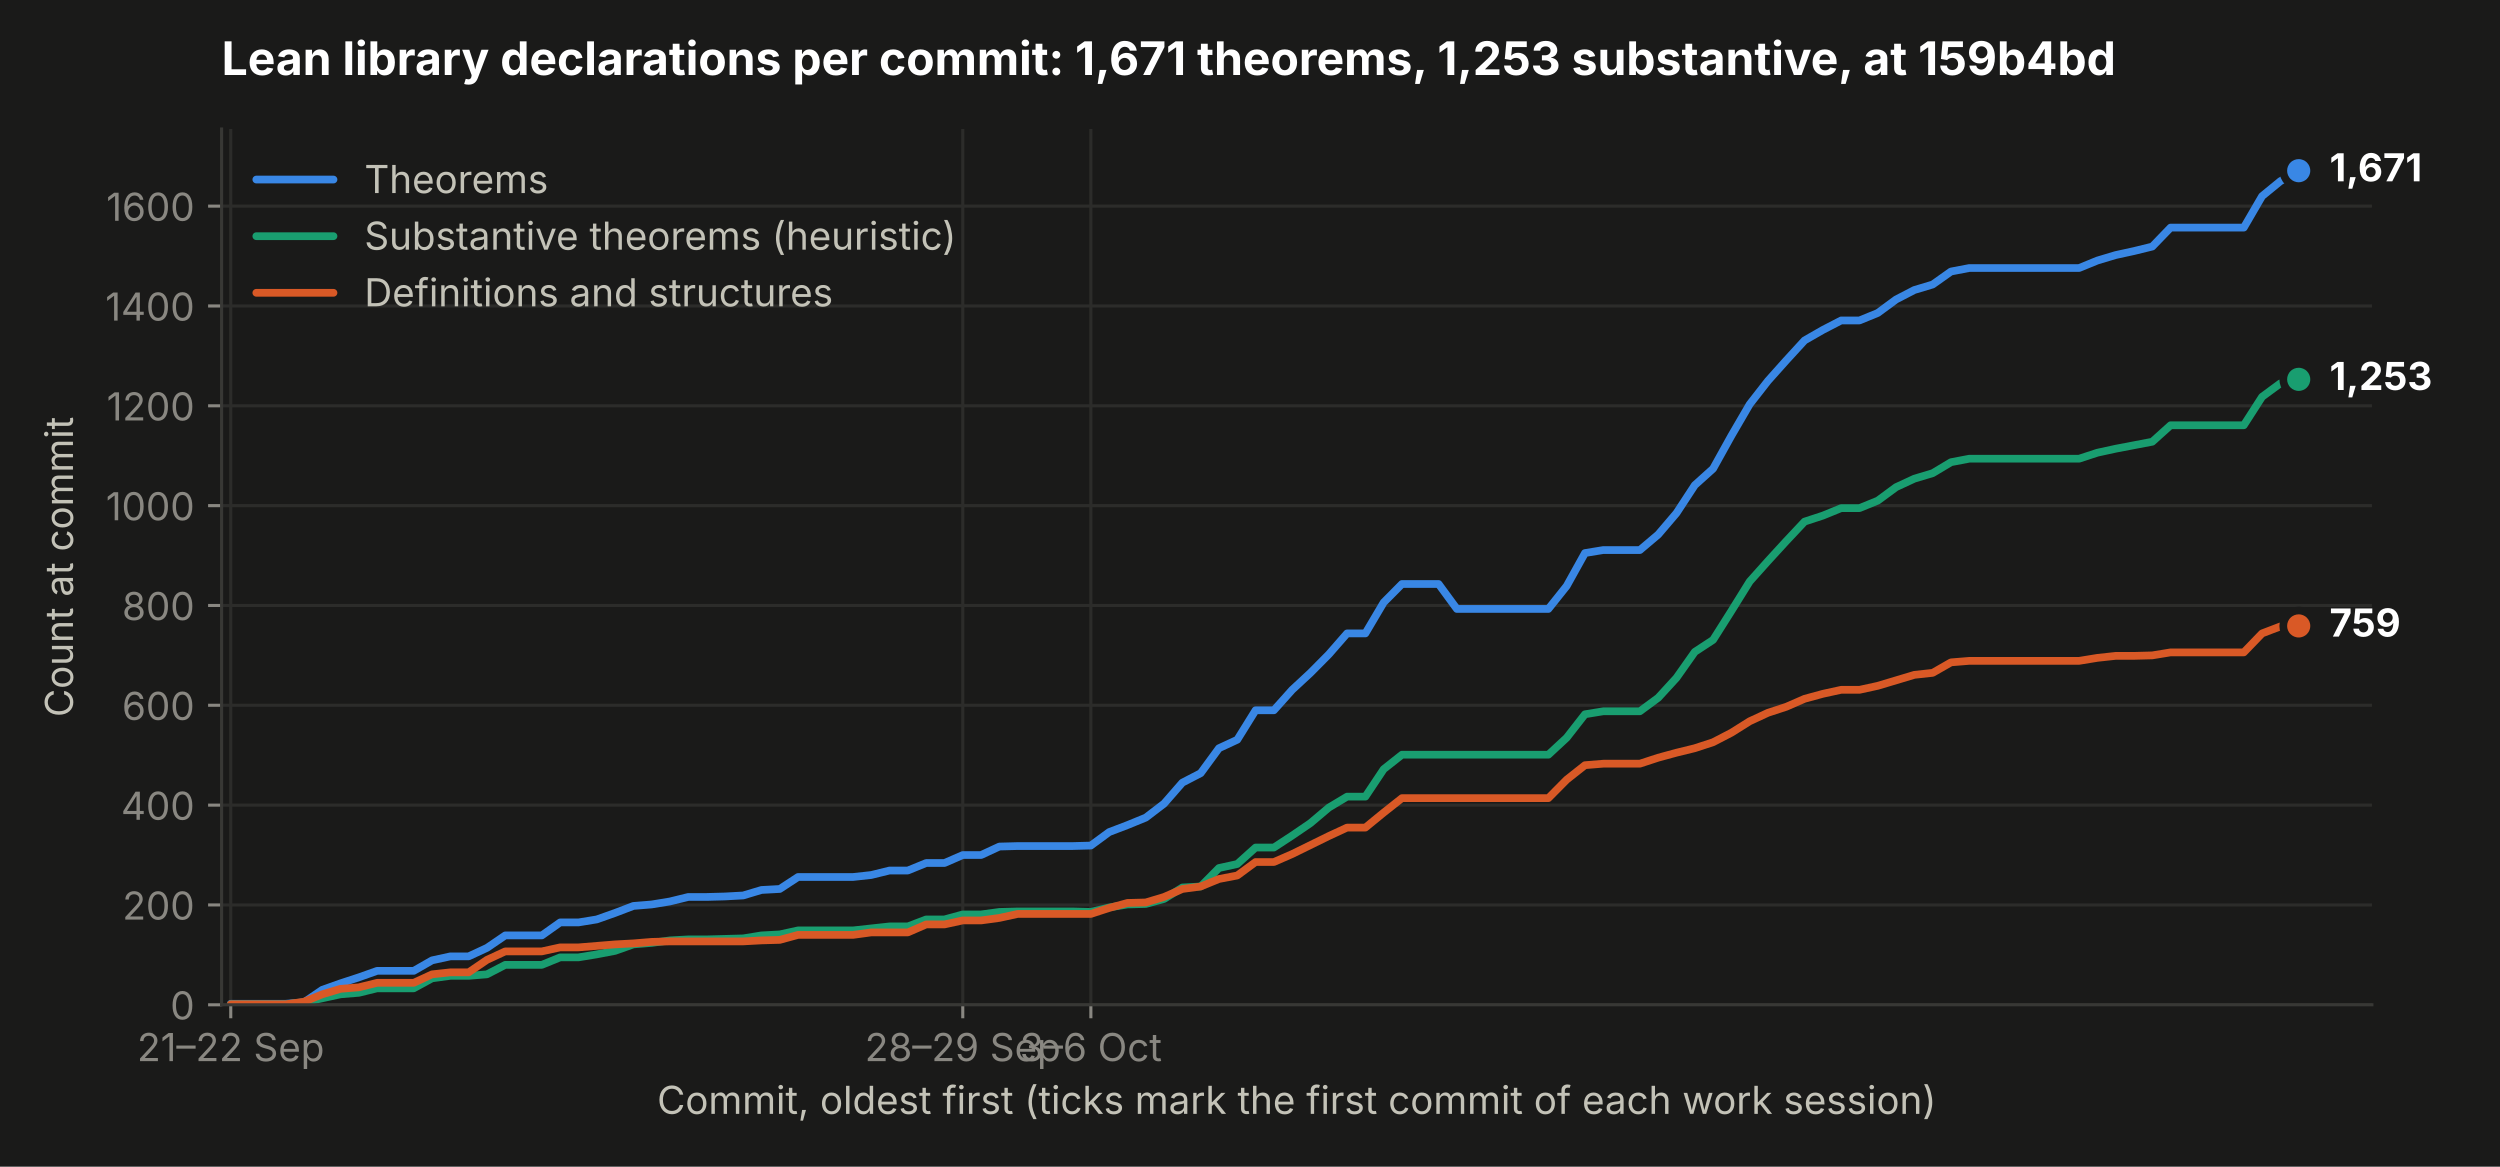
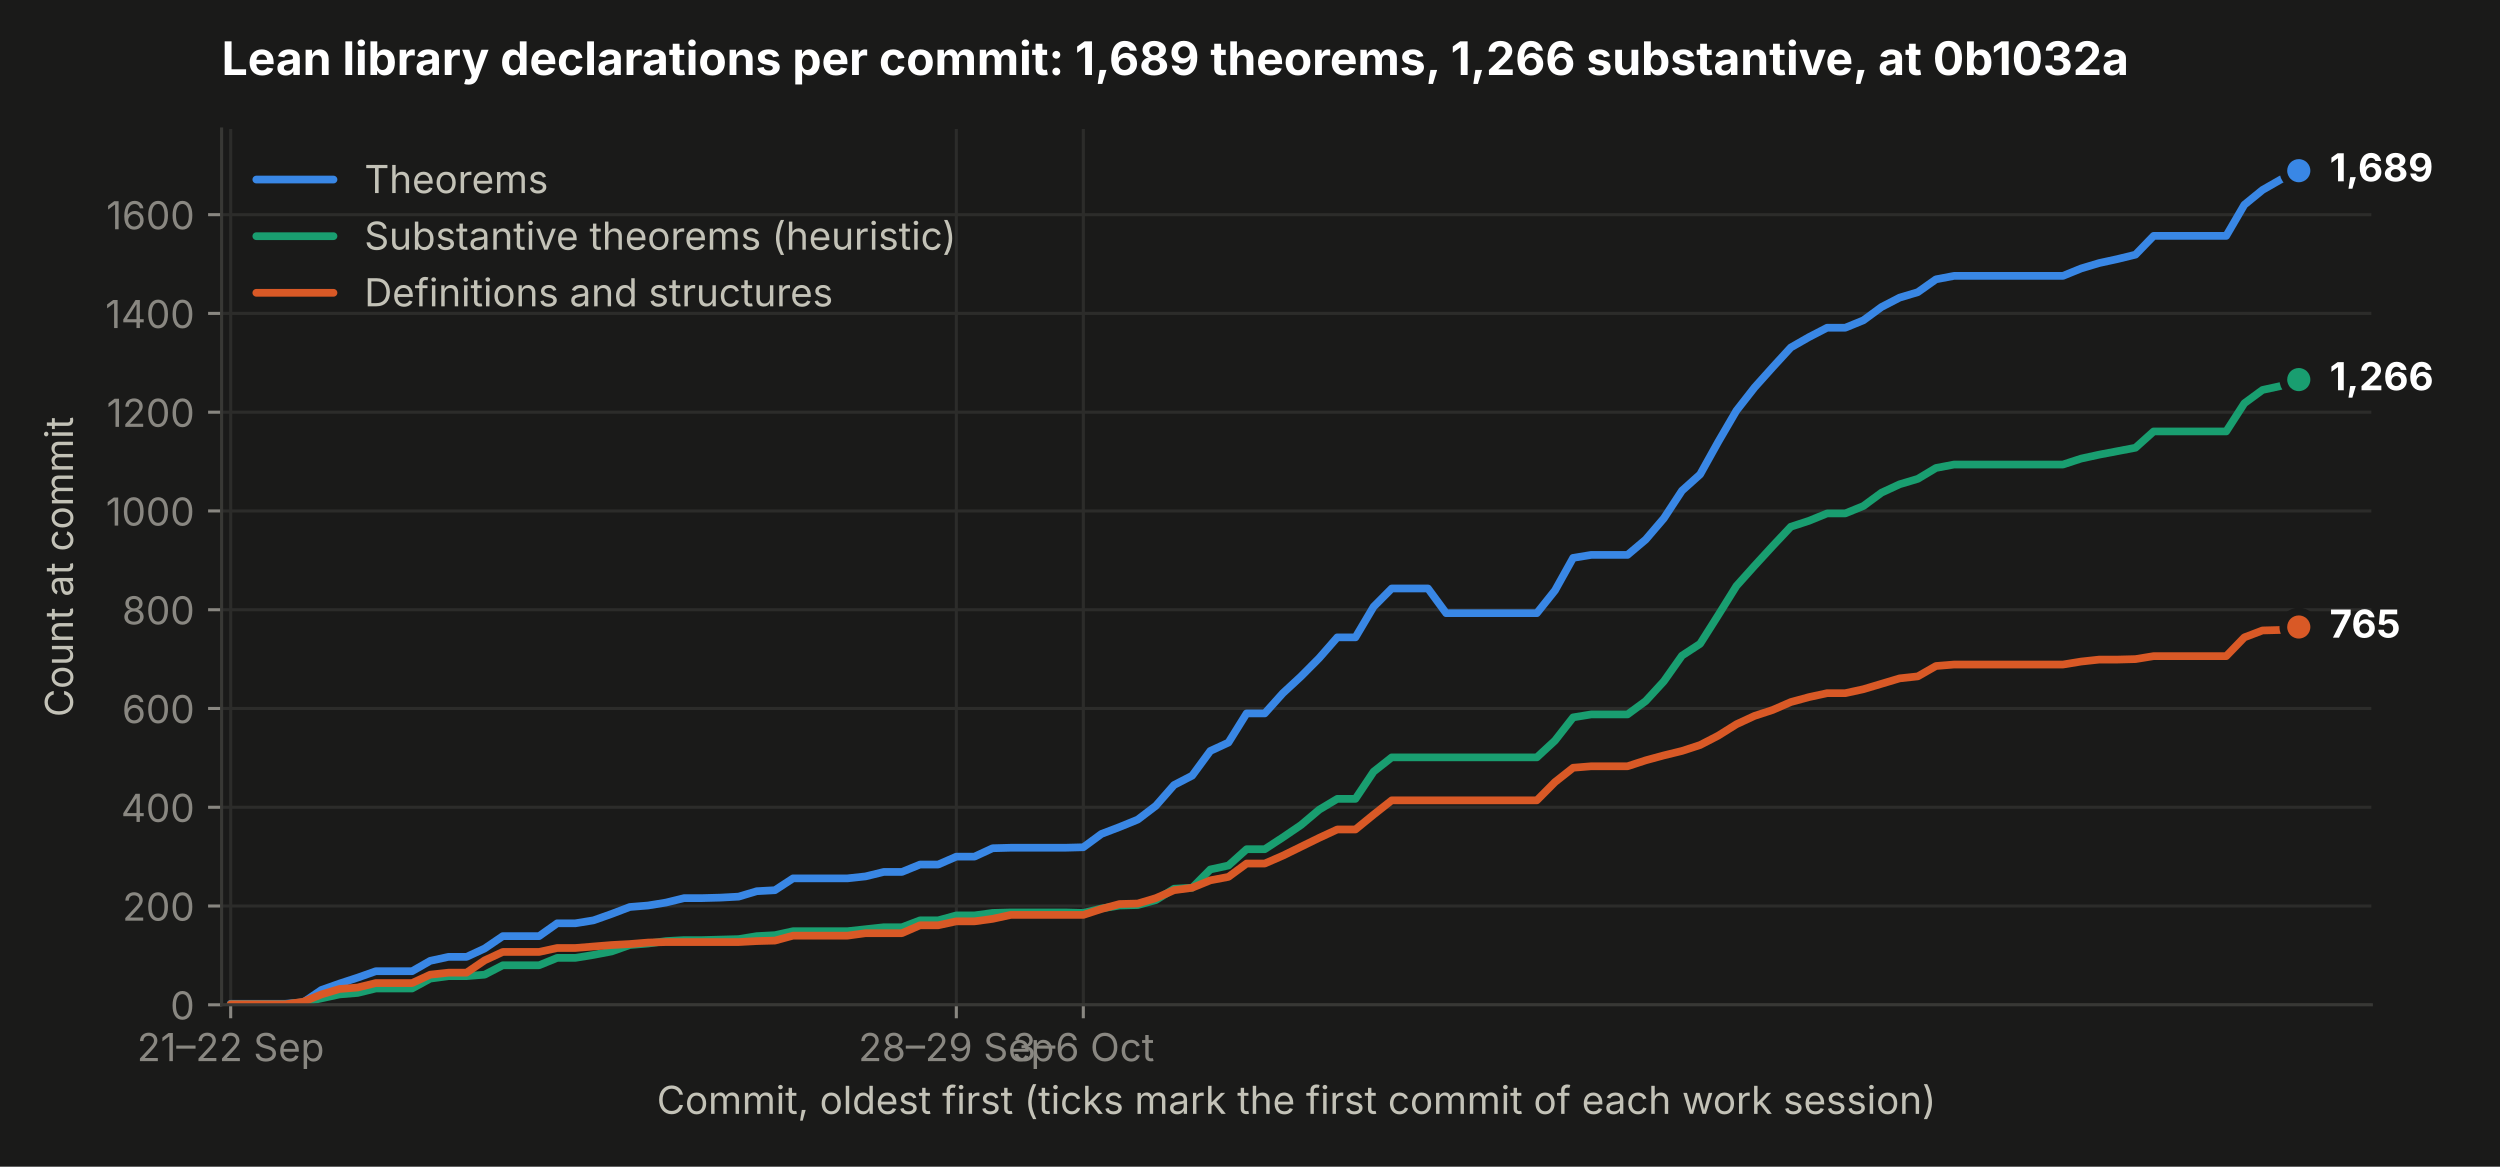
<svg xmlns="http://www.w3.org/2000/svg" xmlns:xlink="http://www.w3.org/1999/xlink" width="648pt" height="302.4pt" viewBox="0 0 648 302.4" version="1.1">
  <defs>
    <style type="text/css">*{stroke-linejoin: round; stroke-linecap: butt}</style>
  </defs>
  <g id="figure_1">
    <g id="patch_1">
      <path d="M 0 302.4 L 648 302.4 L 648 0 L 0 0 z " style="fill: #1a1a19" />
    </g>
    <g id="axes_1">
      <g id="patch_2">
-         <path d="M 57.44 260.44 L 614.796 260.44 L 614.796 33.44 L 57.44 33.44 z " style="fill: #1a1a19" />
+         <path d="M 57.44 260.44 L 614.652 260.44 L 614.652 33.44 L 57.44 33.44 z " style="fill: #1a1a19" />
      </g>
      <g id="matplotlib.axis_1">
        <g id="xtick_1">
          <g id="line2d_1">
-             <path d="M 59.812 260.44 L 59.812 33.44 " clip-path="url(#pacb0f9a230)" style="fill: none; stroke: #2c2c2a; stroke-width: 0.8; stroke-linecap: square" />
+             <path d="M 59.791 260.44 L 59.791 33.44 " clip-path="url(#p38d503b0bf)" style="fill: none; stroke: #2c2c2a; stroke-width: 0.8; stroke-linecap: square" />
          </g>
          <g id="line2d_2">
            <defs>
              <path id="m02e6627c96" d="M 0 0 L 0 3.5 " style="stroke: #898781; stroke-width: 0.8" />
            </defs>
            <g>
-               <use xlink:href="#m02e6627c96" x="59.812" y="260.44" style="fill: #898781; stroke: #898781; stroke-width: 0.8" />
+               <use xlink:href="#m02e6627c96" x="59.791" y="260.44" style="fill: #898781; stroke: #898781; stroke-width: 0.8" />
            </g>
          </g>
          <g id="text_1">
-             <text style="font-size: 10px; font-family: 'Inter', 'Helvetica Neue', 'Arial', 'DejaVu Sans', sans-serif; text-anchor: middle; fill: #898781" x="59.812" y="275.038" transform="rotate(-0 59.81173 275.0384)">21–22 Sep</text>
+             <text style="font-size: 10px; font-family: 'Inter', 'Helvetica Neue', 'Arial', 'DejaVu Sans', sans-serif; text-anchor: middle; fill: #898781" x="59.791" y="275.038" transform="rotate(-0 59.79111 275.0384)">21–22 Sep</text>
          </g>
        </g>
        <g id="xtick_2">
          <g id="line2d_3">
-             <path d="M 249.55 260.44 L 249.55 33.44 " clip-path="url(#pacb0f9a230)" style="fill: none; stroke: #2c2c2a; stroke-width: 0.8; stroke-linecap: square" />
+             <path d="M 247.88 260.44 L 247.88 33.44 " clip-path="url(#p38d503b0bf)" style="fill: none; stroke: #2c2c2a; stroke-width: 0.8; stroke-linecap: square" />
          </g>
          <g id="line2d_4">
            <g>
-               <use xlink:href="#m02e6627c96" x="249.55" y="260.44" style="fill: #898781; stroke: #898781; stroke-width: 0.8" />
+               <use xlink:href="#m02e6627c96" x="247.88" y="260.44" style="fill: #898781; stroke: #898781; stroke-width: 0.8" />
            </g>
          </g>
          <g id="text_2">
-             <text style="font-size: 10px; font-family: 'Inter', 'Helvetica Neue', 'Arial', 'DejaVu Sans', sans-serif; text-anchor: middle; fill: #898781" x="249.55" y="275.038" transform="rotate(-0 249.55 275.0384)">28–29 Sep</text>
+             <text style="font-size: 10px; font-family: 'Inter', 'Helvetica Neue', 'Arial', 'DejaVu Sans', sans-serif; text-anchor: middle; fill: #898781" x="247.88" y="275.038" transform="rotate(-0 247.8795 275.0384)">28–29 Sep</text>
          </g>
        </g>
        <g id="xtick_3">
          <g id="line2d_5">
-             <path d="M 282.754 260.44 L 282.754 33.44 " clip-path="url(#pacb0f9a230)" style="fill: none; stroke: #2c2c2a; stroke-width: 0.8; stroke-linecap: square" />
+             <path d="M 280.795 260.44 L 280.795 33.44 " clip-path="url(#p38d503b0bf)" style="fill: none; stroke: #2c2c2a; stroke-width: 0.8; stroke-linecap: square" />
          </g>
          <g id="line2d_6">
            <g>
-               <use xlink:href="#m02e6627c96" x="282.754" y="260.44" style="fill: #898781; stroke: #898781; stroke-width: 0.8" />
+               <use xlink:href="#m02e6627c96" x="280.795" y="260.44" style="fill: #898781; stroke: #898781; stroke-width: 0.8" />
            </g>
          </g>
          <g id="text_3">
-             <text style="font-size: 10px; font-family: 'Inter', 'Helvetica Neue', 'Arial', 'DejaVu Sans', sans-serif; text-anchor: middle; fill: #898781" x="282.754" y="275.038" transform="rotate(-0 282.7542 275.0384)">3–6 Oct</text>
+             <text style="font-size: 10px; font-family: 'Inter', 'Helvetica Neue', 'Arial', 'DejaVu Sans', sans-serif; text-anchor: middle; fill: #898781" x="280.795" y="275.038" transform="rotate(-0 280.795 275.0384)">3–6 Oct</text>
          </g>
        </g>
        <g id="text_4">
-           <text style="font-size: 10px; font-family: 'Inter', 'Helvetica Neue', 'Arial', 'DejaVu Sans', sans-serif; text-anchor: middle; fill: #c3c2b7" x="336.118" y="288.717" transform="rotate(-0 336.1181 288.7166)">Commit, oldest first (ticks mark the first commit of each work session)</text>
+           <text style="font-size: 10px; font-family: 'Inter', 'Helvetica Neue', 'Arial', 'DejaVu Sans', sans-serif; text-anchor: middle; fill: #c3c2b7" x="336.046" y="288.717" transform="rotate(-0 336.0459 288.7166)">Commit, oldest first (ticks mark the first commit of each work session)</text>
        </g>
      </g>
      <g id="matplotlib.axis_2">
        <g id="ytick_1">
          <g id="line2d_7">
-             <path d="M 57.44 260.44 L 614.796 260.44 " clip-path="url(#pacb0f9a230)" style="fill: none; stroke: #2c2c2a; stroke-width: 0.8; stroke-linecap: square" />
+             <path d="M 57.44 260.44 L 614.652 260.44 " clip-path="url(#p38d503b0bf)" style="fill: none; stroke: #2c2c2a; stroke-width: 0.8; stroke-linecap: square" />
          </g>
          <g id="line2d_8">
            <defs>
              <path id="mba09e6026b" d="M 0 0 L -3.5 0 " style="stroke: #898781; stroke-width: 0.8" />
            </defs>
            <g>
              <use xlink:href="#mba09e6026b" x="57.44" y="260.44" style="fill: #898781; stroke: #898781; stroke-width: 0.8" />
            </g>
          </g>
          <g id="text_5">
            <text style="font-size: 10px; font-family: 'Inter', 'Helvetica Neue', 'Arial', 'DejaVu Sans', sans-serif; text-anchor: end; fill: #898781" x="50.44" y="264.239" transform="rotate(-0 50.44 264.2392)">0</text>
          </g>
        </g>
        <g id="ytick_2">
          <g id="line2d_9">
-             <path d="M 57.44 234.564 L 614.796 234.564 " clip-path="url(#pacb0f9a230)" style="fill: none; stroke: #2c2c2a; stroke-width: 0.8; stroke-linecap: square" />
+             <path d="M 57.44 234.839 L 614.652 234.839 " clip-path="url(#p38d503b0bf)" style="fill: none; stroke: #2c2c2a; stroke-width: 0.8; stroke-linecap: square" />
          </g>
          <g id="line2d_10">
            <g>
-               <use xlink:href="#mba09e6026b" x="57.44" y="234.564" style="fill: #898781; stroke: #898781; stroke-width: 0.8" />
+               <use xlink:href="#mba09e6026b" x="57.44" y="234.839" style="fill: #898781; stroke: #898781; stroke-width: 0.8" />
            </g>
          </g>
          <g id="text_6">
-             <text style="font-size: 10px; font-family: 'Inter', 'Helvetica Neue', 'Arial', 'DejaVu Sans', sans-serif; text-anchor: end; fill: #898781" x="50.44" y="238.363" transform="rotate(-0 50.44 238.3629)">200</text>
+             <text style="font-size: 10px; font-family: 'Inter', 'Helvetica Neue', 'Arial', 'DejaVu Sans', sans-serif; text-anchor: end; fill: #898781" x="50.44" y="238.639" transform="rotate(-0 50.44 238.6387)">200</text>
          </g>
        </g>
        <g id="ytick_3">
          <g id="line2d_11">
-             <path d="M 57.44 208.687 L 614.796 208.687 " clip-path="url(#pacb0f9a230)" style="fill: none; stroke: #2c2c2a; stroke-width: 0.8; stroke-linecap: square" />
+             <path d="M 57.44 209.239 L 614.652 209.239 " clip-path="url(#p38d503b0bf)" style="fill: none; stroke: #2c2c2a; stroke-width: 0.8; stroke-linecap: square" />
          </g>
          <g id="line2d_12">
            <g>
-               <use xlink:href="#mba09e6026b" x="57.44" y="208.687" style="fill: #898781; stroke: #898781; stroke-width: 0.8" />
+               <use xlink:href="#mba09e6026b" x="57.44" y="209.239" style="fill: #898781; stroke: #898781; stroke-width: 0.8" />
            </g>
          </g>
          <g id="text_7">
-             <text style="font-size: 10px; font-family: 'Inter', 'Helvetica Neue', 'Arial', 'DejaVu Sans', sans-serif; text-anchor: end; fill: #898781" x="50.44" y="212.487" transform="rotate(-0 50.44 212.4866)">400</text>
+             <text style="font-size: 10px; font-family: 'Inter', 'Helvetica Neue', 'Arial', 'DejaVu Sans', sans-serif; text-anchor: end; fill: #898781" x="50.44" y="213.038" transform="rotate(-0 50.44 213.0381)">400</text>
          </g>
        </g>
        <g id="ytick_4">
          <g id="line2d_13">
-             <path d="M 57.44 182.811 L 614.796 182.811 " clip-path="url(#pacb0f9a230)" style="fill: none; stroke: #2c2c2a; stroke-width: 0.8; stroke-linecap: square" />
+             <path d="M 57.44 183.638 L 614.652 183.638 " clip-path="url(#p38d503b0bf)" style="fill: none; stroke: #2c2c2a; stroke-width: 0.8; stroke-linecap: square" />
          </g>
          <g id="line2d_14">
            <g>
-               <use xlink:href="#mba09e6026b" x="57.44" y="182.811" style="fill: #898781; stroke: #898781; stroke-width: 0.8" />
+               <use xlink:href="#mba09e6026b" x="57.44" y="183.638" style="fill: #898781; stroke: #898781; stroke-width: 0.8" />
            </g>
          </g>
          <g id="text_8">
-             <text style="font-size: 10px; font-family: 'Inter', 'Helvetica Neue', 'Arial', 'DejaVu Sans', sans-serif; text-anchor: end; fill: #898781" x="50.44" y="186.61" transform="rotate(-0 50.44 186.6103)">600</text>
+             <text style="font-size: 10px; font-family: 'Inter', 'Helvetica Neue', 'Arial', 'DejaVu Sans', sans-serif; text-anchor: end; fill: #898781" x="50.44" y="187.438" transform="rotate(-0 50.44 187.4376)">600</text>
          </g>
        </g>
        <g id="ytick_5">
          <g id="line2d_15">
-             <path d="M 57.44 156.935 L 614.796 156.935 " clip-path="url(#pacb0f9a230)" style="fill: none; stroke: #2c2c2a; stroke-width: 0.8; stroke-linecap: square" />
+             <path d="M 57.44 158.038 L 614.652 158.038 " clip-path="url(#p38d503b0bf)" style="fill: none; stroke: #2c2c2a; stroke-width: 0.8; stroke-linecap: square" />
          </g>
          <g id="line2d_16">
            <g>
-               <use xlink:href="#mba09e6026b" x="57.44" y="156.935" style="fill: #898781; stroke: #898781; stroke-width: 0.8" />
+               <use xlink:href="#mba09e6026b" x="57.44" y="158.038" style="fill: #898781; stroke: #898781; stroke-width: 0.8" />
            </g>
          </g>
          <g id="text_9">
-             <text style="font-size: 10px; font-family: 'Inter', 'Helvetica Neue', 'Arial', 'DejaVu Sans', sans-serif; text-anchor: end; fill: #898781" x="50.44" y="160.734" transform="rotate(-0 50.44 160.7339)">800</text>
+             <text style="font-size: 10px; font-family: 'Inter', 'Helvetica Neue', 'Arial', 'DejaVu Sans', sans-serif; text-anchor: end; fill: #898781" x="50.44" y="161.837" transform="rotate(-0 50.44 161.8371)">800</text>
          </g>
        </g>
        <g id="ytick_6">
          <g id="line2d_17">
-             <path d="M 57.44 131.058 L 614.796 131.058 " clip-path="url(#pacb0f9a230)" style="fill: none; stroke: #2c2c2a; stroke-width: 0.8; stroke-linecap: square" />
+             <path d="M 57.44 132.437 L 614.652 132.437 " clip-path="url(#p38d503b0bf)" style="fill: none; stroke: #2c2c2a; stroke-width: 0.8; stroke-linecap: square" />
          </g>
          <g id="line2d_18">
            <g>
-               <use xlink:href="#mba09e6026b" x="57.44" y="131.058" style="fill: #898781; stroke: #898781; stroke-width: 0.8" />
+               <use xlink:href="#mba09e6026b" x="57.44" y="132.437" style="fill: #898781; stroke: #898781; stroke-width: 0.8" />
            </g>
          </g>
          <g id="text_10">
-             <text style="font-size: 10px; font-family: 'Inter', 'Helvetica Neue', 'Arial', 'DejaVu Sans', sans-serif; text-anchor: end; fill: #898781" x="50.44" y="134.858" transform="rotate(-0 50.44 134.8576)">1000</text>
+             <text style="font-size: 10px; font-family: 'Inter', 'Helvetica Neue', 'Arial', 'DejaVu Sans', sans-serif; text-anchor: end; fill: #898781" x="50.44" y="136.237" transform="rotate(-0 50.44 136.2365)">1000</text>
          </g>
        </g>
        <g id="ytick_7">
          <g id="line2d_19">
-             <path d="M 57.44 105.182 L 614.796 105.182 " clip-path="url(#pacb0f9a230)" style="fill: none; stroke: #2c2c2a; stroke-width: 0.8; stroke-linecap: square" />
+             <path d="M 57.44 106.837 L 614.652 106.837 " clip-path="url(#p38d503b0bf)" style="fill: none; stroke: #2c2c2a; stroke-width: 0.8; stroke-linecap: square" />
          </g>
          <g id="line2d_20">
            <g>
-               <use xlink:href="#mba09e6026b" x="57.44" y="105.182" style="fill: #898781; stroke: #898781; stroke-width: 0.8" />
+               <use xlink:href="#mba09e6026b" x="57.44" y="106.837" style="fill: #898781; stroke: #898781; stroke-width: 0.8" />
            </g>
          </g>
          <g id="text_11">
-             <text style="font-size: 10px; font-family: 'Inter', 'Helvetica Neue', 'Arial', 'DejaVu Sans', sans-serif; text-anchor: end; fill: #898781" x="50.44" y="108.981" transform="rotate(-0 50.44 108.9813)">1200</text>
+             <text style="font-size: 10px; font-family: 'Inter', 'Helvetica Neue', 'Arial', 'DejaVu Sans', sans-serif; text-anchor: end; fill: #898781" x="50.44" y="110.636" transform="rotate(-0 50.44 110.636)">1200</text>
          </g>
        </g>
        <g id="ytick_8">
          <g id="line2d_21">
-             <path d="M 57.44 79.306 L 614.796 79.306 " clip-path="url(#pacb0f9a230)" style="fill: none; stroke: #2c2c2a; stroke-width: 0.8; stroke-linecap: square" />
+             <path d="M 57.44 81.236 L 614.652 81.236 " clip-path="url(#p38d503b0bf)" style="fill: none; stroke: #2c2c2a; stroke-width: 0.8; stroke-linecap: square" />
          </g>
          <g id="line2d_22">
            <g>
-               <use xlink:href="#mba09e6026b" x="57.44" y="79.306" style="fill: #898781; stroke: #898781; stroke-width: 0.8" />
+               <use xlink:href="#mba09e6026b" x="57.44" y="81.236" style="fill: #898781; stroke: #898781; stroke-width: 0.8" />
            </g>
          </g>
          <g id="text_12">
-             <text style="font-size: 10px; font-family: 'Inter', 'Helvetica Neue', 'Arial', 'DejaVu Sans', sans-serif; text-anchor: end; fill: #898781" x="50.44" y="83.105" transform="rotate(-0 50.44 83.10499)">1400</text>
+             <text style="font-size: 10px; font-family: 'Inter', 'Helvetica Neue', 'Arial', 'DejaVu Sans', sans-serif; text-anchor: end; fill: #898781" x="50.44" y="85.035" transform="rotate(-0 50.44 85.03543)">1400</text>
          </g>
        </g>
        <g id="ytick_9">
          <g id="line2d_23">
-             <path d="M 57.44 53.429 L 614.796 53.429 " clip-path="url(#pacb0f9a230)" style="fill: none; stroke: #2c2c2a; stroke-width: 0.8; stroke-linecap: square" />
+             <path d="M 57.44 55.636 L 614.652 55.636 " clip-path="url(#p38d503b0bf)" style="fill: none; stroke: #2c2c2a; stroke-width: 0.8; stroke-linecap: square" />
          </g>
          <g id="line2d_24">
            <g>
-               <use xlink:href="#mba09e6026b" x="57.44" y="53.429" style="fill: #898781; stroke: #898781; stroke-width: 0.8" />
+               <use xlink:href="#mba09e6026b" x="57.44" y="55.636" style="fill: #898781; stroke: #898781; stroke-width: 0.8" />
            </g>
          </g>
          <g id="text_13">
-             <text style="font-size: 10px; font-family: 'Inter', 'Helvetica Neue', 'Arial', 'DejaVu Sans', sans-serif; text-anchor: end; fill: #898781" x="50.44" y="57.229" transform="rotate(-0 50.44 57.22867)">1600</text>
+             <text style="font-size: 10px; font-family: 'Inter', 'Helvetica Neue', 'Arial', 'DejaVu Sans', sans-serif; text-anchor: end; fill: #898781" x="50.44" y="59.435" transform="rotate(-0 50.44 59.43489)">1600</text>
          </g>
        </g>
        <g id="text_14">
          <text style="font-size: 10px; font-family: 'Inter', 'Helvetica Neue', 'Arial', 'DejaVu Sans', sans-serif; text-anchor: middle; fill: #c3c2b7" x="18.91" y="146.94" transform="rotate(-90 18.91031 146.94)">Count at commit</text>
        </g>
      </g>
      <g id="line2d_25">
-         <path d="M 59.812 260.181 L 64.555 260.181 L 69.299 260.181 L 74.042 260.181 L 78.786 259.793 L 83.529 256.559 L 88.272 254.877 L 93.016 253.324 L 97.759 251.642 L 102.503 251.642 L 107.246 251.642 L 111.99 248.925 L 116.733 247.89 L 121.477 247.89 L 126.22 245.69 L 130.964 242.456 L 135.707 242.456 L 140.45 242.456 L 145.194 239.092 L 149.937 239.092 L 154.681 238.316 L 159.424 236.634 L 164.168 234.822 L 168.911 234.434 L 173.655 233.658 L 178.398 232.494 L 183.142 232.494 L 187.885 232.364 L 192.629 232.105 L 197.372 230.682 L 202.115 230.423 L 206.859 227.318 L 211.602 227.318 L 216.346 227.318 L 221.089 227.318 L 225.833 226.801 L 230.576 225.636 L 235.32 225.636 L 240.063 223.696 L 244.807 223.696 L 249.55 221.626 L 254.293 221.626 L 259.037 219.426 L 263.78 219.297 L 268.524 219.297 L 273.267 219.297 L 278.011 219.297 L 282.754 219.167 L 287.498 215.674 L 292.241 213.863 L 296.985 211.922 L 301.728 208.299 L 306.471 202.865 L 311.215 200.407 L 315.958 193.938 L 320.702 191.738 L 325.445 184.105 L 330.189 184.105 L 334.932 178.8 L 339.676 174.401 L 344.419 169.614 L 349.163 164.18 L 353.906 164.18 L 358.65 156.158 L 363.393 151.371 L 368.136 151.371 L 372.88 151.371 L 377.623 157.84 L 382.367 157.84 L 387.11 157.84 L 391.854 157.84 L 396.597 157.84 L 401.341 157.84 L 406.084 151.889 L 410.828 143.35 L 415.571 142.573 L 420.314 142.573 L 425.058 142.573 L 429.801 138.563 L 434.545 132.999 L 439.288 125.754 L 444.032 121.484 L 448.775 112.945 L 453.519 104.794 L 458.262 98.713 L 463.006 93.408 L 467.749 88.233 L 472.492 85.516 L 477.236 83.058 L 481.979 83.058 L 486.723 81.117 L 491.466 77.624 L 496.21 75.166 L 500.953 73.742 L 505.697 70.378 L 510.44 69.473 L 515.184 69.473 L 519.927 69.473 L 524.67 69.473 L 529.414 69.473 L 534.157 69.473 L 538.901 69.473 L 543.644 67.532 L 548.388 66.109 L 553.131 65.074 L 557.875 63.909 L 562.618 58.993 L 567.362 58.993 L 572.105 58.993 L 576.849 58.993 L 581.592 58.993 L 586.335 50.842 L 591.079 46.96 L 595.822 44.243 " clip-path="url(#pacb0f9a230)" style="fill: none; stroke: #3987e5; stroke-width: 2; stroke-linecap: round" />
+         <path d="M 59.791 260.184 L 64.493 260.184 L 69.196 260.184 L 73.898 260.184 L 78.6 259.8 L 83.302 256.6 L 88.004 254.936 L 92.707 253.4 L 97.409 251.736 L 102.111 251.736 L 106.813 251.736 L 111.515 249.048 L 116.218 248.024 L 120.92 248.024 L 125.622 245.848 L 130.324 242.648 L 135.026 242.648 L 139.729 242.648 L 144.431 239.32 L 149.133 239.32 L 153.835 238.552 L 158.538 236.888 L 163.24 235.095 L 167.942 234.711 L 172.644 233.943 L 177.346 232.791 L 182.049 232.791 L 186.751 232.663 L 191.453 232.407 L 196.155 230.999 L 200.857 230.743 L 205.56 227.671 L 210.262 227.671 L 214.964 227.671 L 219.666 227.671 L 224.368 227.159 L 229.071 226.007 L 233.773 226.007 L 238.475 224.087 L 243.177 224.087 L 247.88 222.039 L 252.582 222.039 L 257.284 219.863 L 261.986 219.735 L 266.688 219.735 L 271.391 219.735 L 276.093 219.735 L 280.795 219.607 L 285.497 216.151 L 290.199 214.359 L 294.902 212.439 L 299.604 208.855 L 304.306 203.479 L 309.008 201.047 L 313.71 194.647 L 318.413 192.471 L 323.115 184.918 L 327.817 184.918 L 332.519 179.67 L 337.222 175.318 L 341.924 170.582 L 346.626 165.206 L 351.328 165.206 L 356.03 157.27 L 360.733 152.534 L 365.435 152.534 L 370.137 152.534 L 374.839 158.934 L 379.541 158.934 L 384.244 158.934 L 388.946 158.934 L 393.648 158.934 L 398.35 158.934 L 403.052 153.046 L 407.755 144.598 L 412.457 143.83 L 417.159 143.83 L 421.861 143.83 L 426.563 139.861 L 431.266 134.357 L 435.968 127.189 L 440.67 122.965 L 445.372 114.517 L 450.075 106.453 L 454.777 100.437 L 459.479 95.189 L 464.181 90.068 L 468.883 87.38 L 473.586 84.948 L 478.288 84.948 L 482.99 83.028 L 487.692 79.572 L 492.394 77.14 L 497.097 75.732 L 501.799 72.404 L 506.501 71.508 L 511.203 71.508 L 515.905 71.508 L 520.608 71.508 L 525.31 71.508 L 530.012 71.508 L 534.714 71.508 L 539.417 69.588 L 544.119 68.18 L 548.821 67.156 L 553.523 66.004 L 558.225 61.14 L 562.928 61.14 L 567.63 61.14 L 572.332 61.14 L 577.034 61.14 L 581.736 53.076 L 586.439 49.236 L 591.141 46.547 L 595.843 44.243 " clip-path="url(#p38d503b0bf)" style="fill: none; stroke: #3987e5; stroke-width: 2; stroke-linecap: round" />
      </g>
      <g id="line2d_26">
        <defs>
          <path id="mac1dc9c99d" d="M 0 4 C 1.061 4 2.078 3.579 2.828 2.828 C 3.579 2.078 4 1.061 4 0 C 4 -1.061 3.579 -2.078 2.828 -2.828 C 2.078 -3.579 1.061 -4 0 -4 C -1.061 -4 -2.078 -3.579 -2.828 -2.828 C -3.579 -2.078 -4 -1.061 -4 0 C -4 1.061 -3.579 2.078 -2.828 2.828 C -2.078 3.579 -1.061 4 0 4 z " style="stroke: #1a1a19; stroke-width: 2" />
        </defs>
-         <g clip-path="url(#pacb0f9a230)">
-           <use xlink:href="#mac1dc9c99d" x="595.822" y="44.243" style="fill: #3987e5; stroke: #1a1a19; stroke-width: 2" />
+         <g clip-path="url(#p38d503b0bf)">
+           <use xlink:href="#mac1dc9c99d" x="595.843" y="44.243" style="fill: #3987e5; stroke: #1a1a19; stroke-width: 2" />
        </g>
      </g>
      <g id="line2d_27">
-         <path d="M 59.812 260.311 L 64.555 260.311 L 69.299 260.311 L 74.042 260.311 L 78.786 259.793 L 83.529 258.758 L 88.272 257.723 L 93.016 257.335 L 97.759 256.17 L 102.503 256.17 L 107.246 256.17 L 111.99 253.583 L 116.733 252.936 L 121.477 252.936 L 126.22 252.548 L 130.964 250.089 L 135.707 250.089 L 140.45 250.089 L 145.194 248.149 L 149.937 248.149 L 154.681 247.372 L 159.424 246.467 L 164.168 244.785 L 168.911 244.397 L 173.655 243.75 L 178.398 243.491 L 183.142 243.491 L 187.885 243.362 L 192.629 243.232 L 197.372 242.456 L 202.115 242.197 L 206.859 241.162 L 211.602 241.162 L 216.346 241.162 L 221.089 241.162 L 225.833 240.645 L 230.576 240.127 L 235.32 240.127 L 240.063 238.316 L 244.807 238.316 L 249.55 237.022 L 254.293 237.022 L 259.037 236.375 L 263.78 236.246 L 268.524 236.246 L 273.267 236.246 L 278.011 236.246 L 282.754 236.375 L 287.498 235.211 L 292.241 234.434 L 296.985 234.305 L 301.728 233.011 L 306.471 230.035 L 311.215 229.777 L 315.958 224.989 L 320.702 223.954 L 325.445 219.685 L 330.189 219.685 L 334.932 216.58 L 339.676 213.345 L 344.419 209.334 L 349.163 206.488 L 353.906 206.488 L 358.65 199.372 L 363.393 195.62 L 368.136 195.62 L 372.88 195.62 L 377.623 195.62 L 382.367 195.62 L 387.11 195.62 L 391.854 195.62 L 396.597 195.62 L 401.341 195.62 L 406.084 191.221 L 410.828 185.14 L 415.571 184.364 L 420.314 184.364 L 425.058 184.364 L 429.801 180.87 L 434.545 175.695 L 439.288 168.967 L 444.032 165.862 L 448.775 158.358 L 453.519 150.724 L 458.262 145.42 L 463.006 140.245 L 467.749 135.199 L 472.492 133.646 L 477.236 131.705 L 481.979 131.705 L 486.723 129.765 L 491.466 126.271 L 496.21 124.072 L 500.953 122.649 L 505.697 119.802 L 510.44 118.897 L 515.184 118.897 L 519.927 118.897 L 524.67 118.897 L 529.414 118.897 L 534.157 118.897 L 538.901 118.897 L 543.644 117.344 L 548.388 116.309 L 553.131 115.403 L 557.875 114.498 L 562.618 110.228 L 567.362 110.228 L 572.105 110.228 L 576.849 110.228 L 581.592 110.228 L 586.335 102.853 L 591.079 99.36 L 595.822 98.325 " clip-path="url(#pacb0f9a230)" style="fill: none; stroke: #199e70; stroke-width: 2; stroke-linecap: round" />
+         <path d="M 59.791 260.312 L 64.493 260.312 L 69.196 260.312 L 73.898 260.312 L 78.6 259.8 L 83.302 258.776 L 88.004 257.752 L 92.707 257.368 L 97.409 256.216 L 102.111 256.216 L 106.813 256.216 L 111.515 253.656 L 116.218 253.016 L 120.92 253.016 L 125.622 252.632 L 130.324 250.2 L 135.026 250.2 L 139.729 250.2 L 144.431 248.28 L 149.133 248.28 L 153.835 247.512 L 158.538 246.616 L 163.24 244.952 L 167.942 244.568 L 172.644 243.928 L 177.346 243.672 L 182.049 243.672 L 186.751 243.544 L 191.453 243.416 L 196.155 242.648 L 200.857 242.392 L 205.56 241.368 L 210.262 241.368 L 214.964 241.368 L 219.666 241.368 L 224.368 240.856 L 229.071 240.344 L 233.773 240.344 L 238.475 238.552 L 243.177 238.552 L 247.88 237.272 L 252.582 237.272 L 257.284 236.631 L 261.986 236.503 L 266.688 236.503 L 271.391 236.503 L 276.093 236.503 L 280.795 236.631 L 285.497 235.479 L 290.199 234.711 L 294.902 234.583 L 299.604 233.303 L 304.306 230.359 L 309.008 230.103 L 313.71 225.367 L 318.413 224.343 L 323.115 220.119 L 327.817 220.119 L 332.519 217.047 L 337.222 213.847 L 341.924 209.879 L 346.626 207.063 L 351.328 207.063 L 356.03 200.023 L 360.733 196.311 L 365.435 196.311 L 370.137 196.311 L 374.839 196.311 L 379.541 196.311 L 384.244 196.311 L 388.946 196.311 L 393.648 196.311 L 398.35 196.311 L 403.052 191.959 L 407.755 185.942 L 412.457 185.174 L 417.159 185.174 L 421.861 185.174 L 426.563 181.718 L 431.266 176.598 L 435.968 169.942 L 440.67 166.87 L 445.372 159.446 L 450.075 151.894 L 454.777 146.646 L 459.479 141.525 L 464.181 136.533 L 468.883 134.997 L 473.586 133.077 L 478.288 133.077 L 482.99 131.157 L 487.692 127.701 L 492.394 125.525 L 497.097 124.117 L 501.799 121.301 L 506.501 120.405 L 511.203 120.405 L 515.905 120.405 L 520.608 120.405 L 525.31 120.405 L 530.012 120.405 L 534.714 120.405 L 539.417 118.869 L 544.119 117.845 L 548.821 116.949 L 553.523 116.053 L 558.225 111.829 L 562.928 111.829 L 567.63 111.829 L 572.332 111.829 L 577.034 111.829 L 581.736 104.533 L 586.439 101.077 L 591.141 100.053 L 595.843 98.389 " clip-path="url(#p38d503b0bf)" style="fill: none; stroke: #199e70; stroke-width: 2; stroke-linecap: round" />
      </g>
      <g id="line2d_28">
        <defs>
          <path id="m722327b75b" d="M 0 4 C 1.061 4 2.078 3.579 2.828 2.828 C 3.579 2.078 4 1.061 4 0 C 4 -1.061 3.579 -2.078 2.828 -2.828 C 2.078 -3.579 1.061 -4 0 -4 C -1.061 -4 -2.078 -3.579 -2.828 -2.828 C -3.579 -2.078 -4 -1.061 -4 0 C -4 1.061 -3.579 2.078 -2.828 2.828 C -2.078 3.579 -1.061 4 0 4 z " style="stroke: #1a1a19; stroke-width: 2" />
        </defs>
-         <g clip-path="url(#pacb0f9a230)">
-           <use xlink:href="#m722327b75b" x="595.822" y="98.325" style="fill: #199e70; stroke: #1a1a19; stroke-width: 2" />
+         <g clip-path="url(#p38d503b0bf)">
+           <use xlink:href="#m722327b75b" x="595.843" y="98.389" style="fill: #199e70; stroke: #1a1a19; stroke-width: 2" />
        </g>
      </g>
      <g id="line2d_29">
-         <path d="M 59.812 260.311 L 64.555 260.311 L 69.299 260.311 L 74.042 260.311 L 78.786 259.664 L 83.529 257.723 L 88.272 256.3 L 93.016 255.912 L 97.759 254.747 L 102.503 254.747 L 107.246 254.747 L 111.99 252.548 L 116.733 252.03 L 121.477 252.03 L 126.22 248.796 L 130.964 246.596 L 135.707 246.596 L 140.45 246.596 L 145.194 245.561 L 149.937 245.561 L 154.681 245.173 L 159.424 244.785 L 164.168 244.526 L 168.911 244.138 L 173.655 244.009 L 178.398 244.009 L 183.142 244.009 L 187.885 244.009 L 192.629 244.009 L 197.372 243.75 L 202.115 243.62 L 206.859 242.327 L 211.602 242.327 L 216.346 242.327 L 221.089 242.327 L 225.833 241.68 L 230.576 241.68 L 235.32 241.68 L 240.063 239.61 L 244.807 239.61 L 249.55 238.575 L 254.293 238.575 L 259.037 237.928 L 263.78 236.893 L 268.524 236.893 L 273.267 236.893 L 278.011 236.893 L 282.754 236.893 L 287.498 235.34 L 292.241 234.046 L 296.985 233.917 L 301.728 232.494 L 306.471 230.423 L 311.215 229.777 L 315.958 227.836 L 320.702 226.93 L 325.445 223.437 L 330.189 223.437 L 334.932 221.367 L 339.676 219.038 L 344.419 216.709 L 349.163 214.51 L 353.906 214.51 L 358.65 210.628 L 363.393 206.876 L 368.136 206.876 L 372.88 206.876 L 377.623 206.876 L 382.367 206.876 L 387.11 206.876 L 391.854 206.876 L 396.597 206.876 L 401.341 206.876 L 406.084 202.089 L 410.828 198.337 L 415.571 197.949 L 420.314 197.949 L 425.058 197.949 L 429.801 196.396 L 434.545 195.102 L 439.288 193.938 L 444.032 192.385 L 448.775 189.927 L 453.519 186.951 L 458.262 184.752 L 463.006 183.199 L 467.749 181.129 L 472.492 179.835 L 477.236 178.8 L 481.979 178.8 L 486.723 177.765 L 491.466 176.342 L 496.21 174.919 L 500.953 174.401 L 505.697 171.684 L 510.44 171.296 L 515.184 171.296 L 519.927 171.296 L 524.67 171.296 L 529.414 171.296 L 534.157 171.296 L 538.901 171.296 L 543.644 170.52 L 548.388 170.002 L 553.131 170.002 L 557.875 169.873 L 562.618 169.097 L 567.362 169.097 L 572.105 169.097 L 576.849 169.097 L 581.592 169.097 L 586.335 164.18 L 591.079 162.369 L 595.822 162.239 " clip-path="url(#pacb0f9a230)" style="fill: none; stroke: #d95926; stroke-width: 2; stroke-linecap: round" />
+         <path d="M 59.791 260.312 L 64.493 260.312 L 69.196 260.312 L 73.898 260.312 L 78.6 259.672 L 83.302 257.752 L 88.004 256.344 L 92.707 255.96 L 97.409 254.808 L 102.111 254.808 L 106.813 254.808 L 111.515 252.632 L 116.218 252.12 L 120.92 252.12 L 125.622 248.92 L 130.324 246.744 L 135.026 246.744 L 139.729 246.744 L 144.431 245.72 L 149.133 245.72 L 153.835 245.336 L 158.538 244.952 L 163.24 244.696 L 167.942 244.312 L 172.644 244.184 L 177.346 244.184 L 182.049 244.184 L 186.751 244.184 L 191.453 244.184 L 196.155 243.928 L 200.857 243.8 L 205.56 242.52 L 210.262 242.52 L 214.964 242.52 L 219.666 242.52 L 224.368 241.88 L 229.071 241.88 L 233.773 241.88 L 238.475 239.832 L 243.177 239.832 L 247.88 238.808 L 252.582 238.808 L 257.284 238.168 L 261.986 237.144 L 266.688 237.144 L 271.391 237.144 L 276.093 237.144 L 280.795 237.144 L 285.497 235.607 L 290.199 234.327 L 294.902 234.199 L 299.604 232.791 L 304.306 230.743 L 309.008 230.103 L 313.71 228.183 L 318.413 227.287 L 323.115 223.831 L 327.817 223.831 L 332.519 221.783 L 337.222 219.479 L 341.924 217.175 L 346.626 214.999 L 351.328 214.999 L 356.03 211.159 L 360.733 207.447 L 365.435 207.447 L 370.137 207.447 L 374.839 207.447 L 379.541 207.447 L 384.244 207.447 L 388.946 207.447 L 393.648 207.447 L 398.35 207.447 L 403.052 202.711 L 407.755 198.999 L 412.457 198.615 L 417.159 198.615 L 421.861 198.615 L 426.563 197.079 L 431.266 195.799 L 435.968 194.647 L 440.67 193.111 L 445.372 190.679 L 450.075 187.734 L 454.777 185.558 L 459.479 184.022 L 464.181 181.974 L 468.883 180.694 L 473.586 179.67 L 478.288 179.67 L 482.99 178.646 L 487.692 177.238 L 492.394 175.83 L 497.097 175.318 L 501.799 172.63 L 506.501 172.246 L 511.203 172.246 L 515.905 172.246 L 520.608 172.246 L 525.31 172.246 L 530.012 172.246 L 534.714 172.246 L 539.417 171.478 L 544.119 170.966 L 548.821 170.966 L 553.523 170.838 L 558.225 170.07 L 562.928 170.07 L 567.63 170.07 L 572.332 170.07 L 577.034 170.07 L 581.736 165.206 L 586.439 163.414 L 591.141 163.286 L 595.843 162.518 " clip-path="url(#p38d503b0bf)" style="fill: none; stroke: #d95926; stroke-width: 2; stroke-linecap: round" />
      </g>
      <g id="line2d_30">
        <defs>
          <path id="mbab71778b5" d="M 0 4 C 1.061 4 2.078 3.579 2.828 2.828 C 3.579 2.078 4 1.061 4 0 C 4 -1.061 3.579 -2.078 2.828 -2.828 C 2.078 -3.579 1.061 -4 0 -4 C -1.061 -4 -2.078 -3.579 -2.828 -2.828 C -3.579 -2.078 -4 -1.061 -4 0 C -4 1.061 -3.579 2.078 -2.828 2.828 C -2.078 3.579 -1.061 4 0 4 z " style="stroke: #1a1a19; stroke-width: 2" />
        </defs>
-         <g clip-path="url(#pacb0f9a230)">
-           <use xlink:href="#mbab71778b5" x="595.822" y="162.239" style="fill: #d95926; stroke: #1a1a19; stroke-width: 2" />
+         <g clip-path="url(#p38d503b0bf)">
+           <use xlink:href="#mbab71778b5" x="595.843" y="162.518" style="fill: #d95926; stroke: #1a1a19; stroke-width: 2" />
        </g>
      </g>
      <g id="patch_3">
        <path d="M 57.44 260.44 L 57.44 33.44 " style="fill: none; stroke: #383835; stroke-width: 0.8; stroke-linejoin: miter; stroke-linecap: square" />
      </g>
      <g id="patch_4">
-         <path d="M 57.44 260.44 L 614.796 260.44 " style="fill: none; stroke: #383835; stroke-width: 0.8; stroke-linejoin: miter; stroke-linecap: square" />
+         <path d="M 57.44 260.44 L 614.652 260.44 " style="fill: none; stroke: #383835; stroke-width: 0.8; stroke-linejoin: miter; stroke-linecap: square" />
      </g>
      <g id="text_15">
-         <text style="font-weight: 700; font-size: 10px; font-family: 'Inter', 'Helvetica Neue', 'Arial', 'DejaVu Sans', sans-serif; text-anchor: start; fill: #ffffff" x="603.822" y="47.003" transform="rotate(-0 603.8223 47.00274)">1,671</text>
+         <text style="font-weight: 700; font-size: 10px; font-family: 'Inter', 'Helvetica Neue', 'Arial', 'DejaVu Sans', sans-serif; text-anchor: start; fill: #ffffff" x="603.843" y="47.003" transform="rotate(-0 603.8431 47.0028)">1,689</text>
      </g>
      <g id="text_16">
-         <text style="font-weight: 700; font-size: 10px; font-family: 'Inter', 'Helvetica Neue', 'Arial', 'DejaVu Sans', sans-serif; text-anchor: start; fill: #ffffff" x="603.822" y="101.084" transform="rotate(-0 603.8223 101.0842)">1,253</text>
+         <text style="font-weight: 700; font-size: 10px; font-family: 'Inter', 'Helvetica Neue', 'Arial', 'DejaVu Sans', sans-serif; text-anchor: start; fill: #ffffff" x="603.843" y="101.148" transform="rotate(-0 603.8431 101.1479)">1,266</text>
      </g>
      <g id="text_17">
-         <text style="font-weight: 700; font-size: 10px; font-family: 'Inter', 'Helvetica Neue', 'Arial', 'DejaVu Sans', sans-serif; text-anchor: start; fill: #ffffff" x="603.822" y="164.999" transform="rotate(-0 603.8223 164.9987)">759</text>
+         <text style="font-weight: 700; font-size: 10px; font-family: 'Inter', 'Helvetica Neue', 'Arial', 'DejaVu Sans', sans-serif; text-anchor: start; fill: #ffffff" x="603.843" y="165.277" transform="rotate(-0 603.8431 165.2773)">765</text>
      </g>
      <g id="text_18">
-         <text style="font-weight: 700; font-size: 12px; font-family: 'Inter', 'Helvetica Neue', 'Arial', 'DejaVu Sans', sans-serif; text-anchor: start; fill: #ffffff" x="57.44" y="19.44" transform="rotate(-0 57.44 19.44)">Lean library declarations per commit: 1,671 theorems, 1,253 substantive, at 159b4bd</text>
+         <text style="font-weight: 700; font-size: 12px; font-family: 'Inter', 'Helvetica Neue', 'Arial', 'DejaVu Sans', sans-serif; text-anchor: start; fill: #ffffff" x="57.44" y="19.44" transform="rotate(-0 57.44 19.44)">Lean library declarations per commit: 1,689 theorems, 1,266 substantive, at 0b1032a</text>
      </g>
      <g id="legend_1">
        <g id="line2d_31">
          <path d="M 66.44 46.538 L 76.44 46.538 L 86.44 46.538 " style="fill: none; stroke: #3987e5; stroke-width: 2; stroke-linecap: round" />
        </g>
        <g id="text_19">
          <text style="font-size: 10px; font-family: 'Inter', 'Helvetica Neue', 'Arial', 'DejaVu Sans', sans-serif; text-anchor: start; fill: #c3c2b7" x="94.44" y="50.038" transform="rotate(-0 94.44 50.03844)">Theorems</text>
        </g>
        <g id="line2d_32">
          <path d="M 66.44 61.217 L 76.44 61.217 L 86.44 61.217 " style="fill: none; stroke: #199e70; stroke-width: 2; stroke-linecap: round" />
        </g>
        <g id="text_20">
          <text style="font-size: 10px; font-family: 'Inter', 'Helvetica Neue', 'Arial', 'DejaVu Sans', sans-serif; text-anchor: start; fill: #c3c2b7" x="94.44" y="64.717" transform="rotate(-0 94.44 64.71656)">Substantive theorems (heuristic)</text>
        </g>
        <g id="line2d_33">
          <path d="M 66.44 75.895 L 76.44 75.895 L 86.44 75.895 " style="fill: none; stroke: #d95926; stroke-width: 2; stroke-linecap: round" />
        </g>
        <g id="text_21">
          <text style="font-size: 10px; font-family: 'Inter', 'Helvetica Neue', 'Arial', 'DejaVu Sans', sans-serif; text-anchor: start; fill: #c3c2b7" x="94.44" y="79.395" transform="rotate(-0 94.44 79.39469)">Definitions and structures</text>
        </g>
      </g>
    </g>
  </g>
  <defs>
-     <clipPath id="pacb0f9a230">
-       <rect x="57.44" y="33.44" width="557.356" height="227" />
+     <clipPath id="p38d503b0bf">
+       <rect x="57.44" y="33.44" width="557.212" height="227" />
    </clipPath>
  </defs>
</svg>
